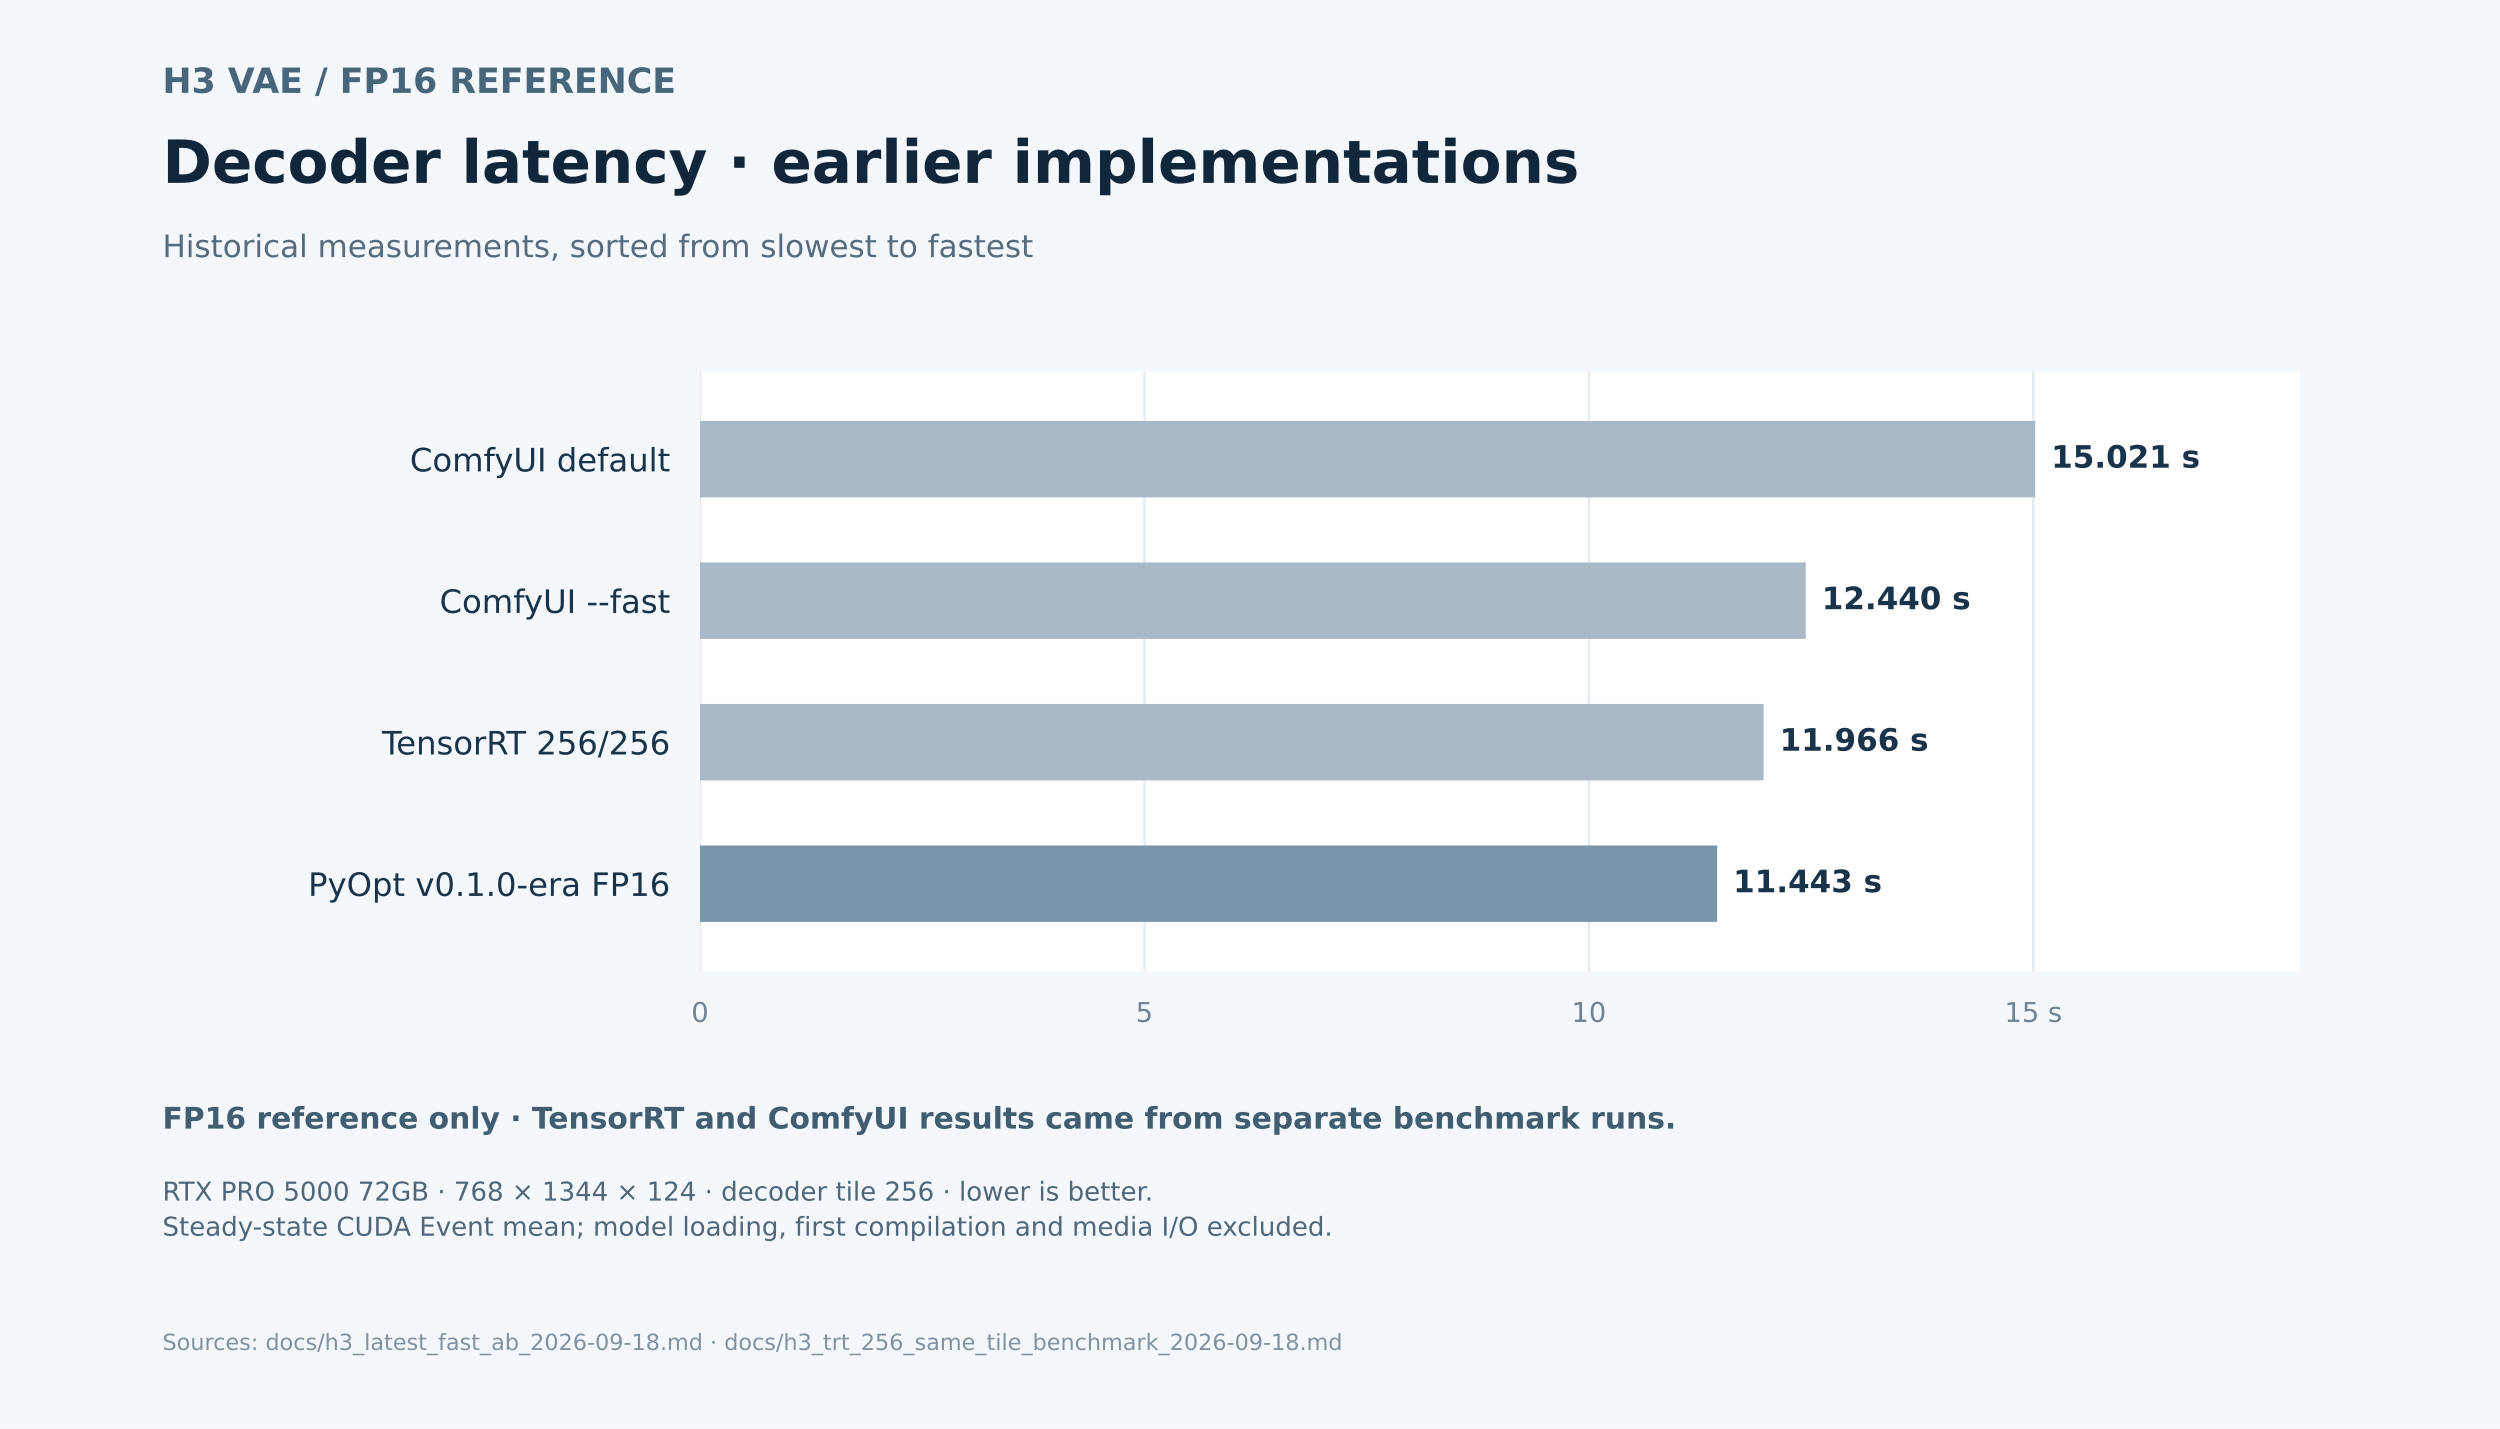
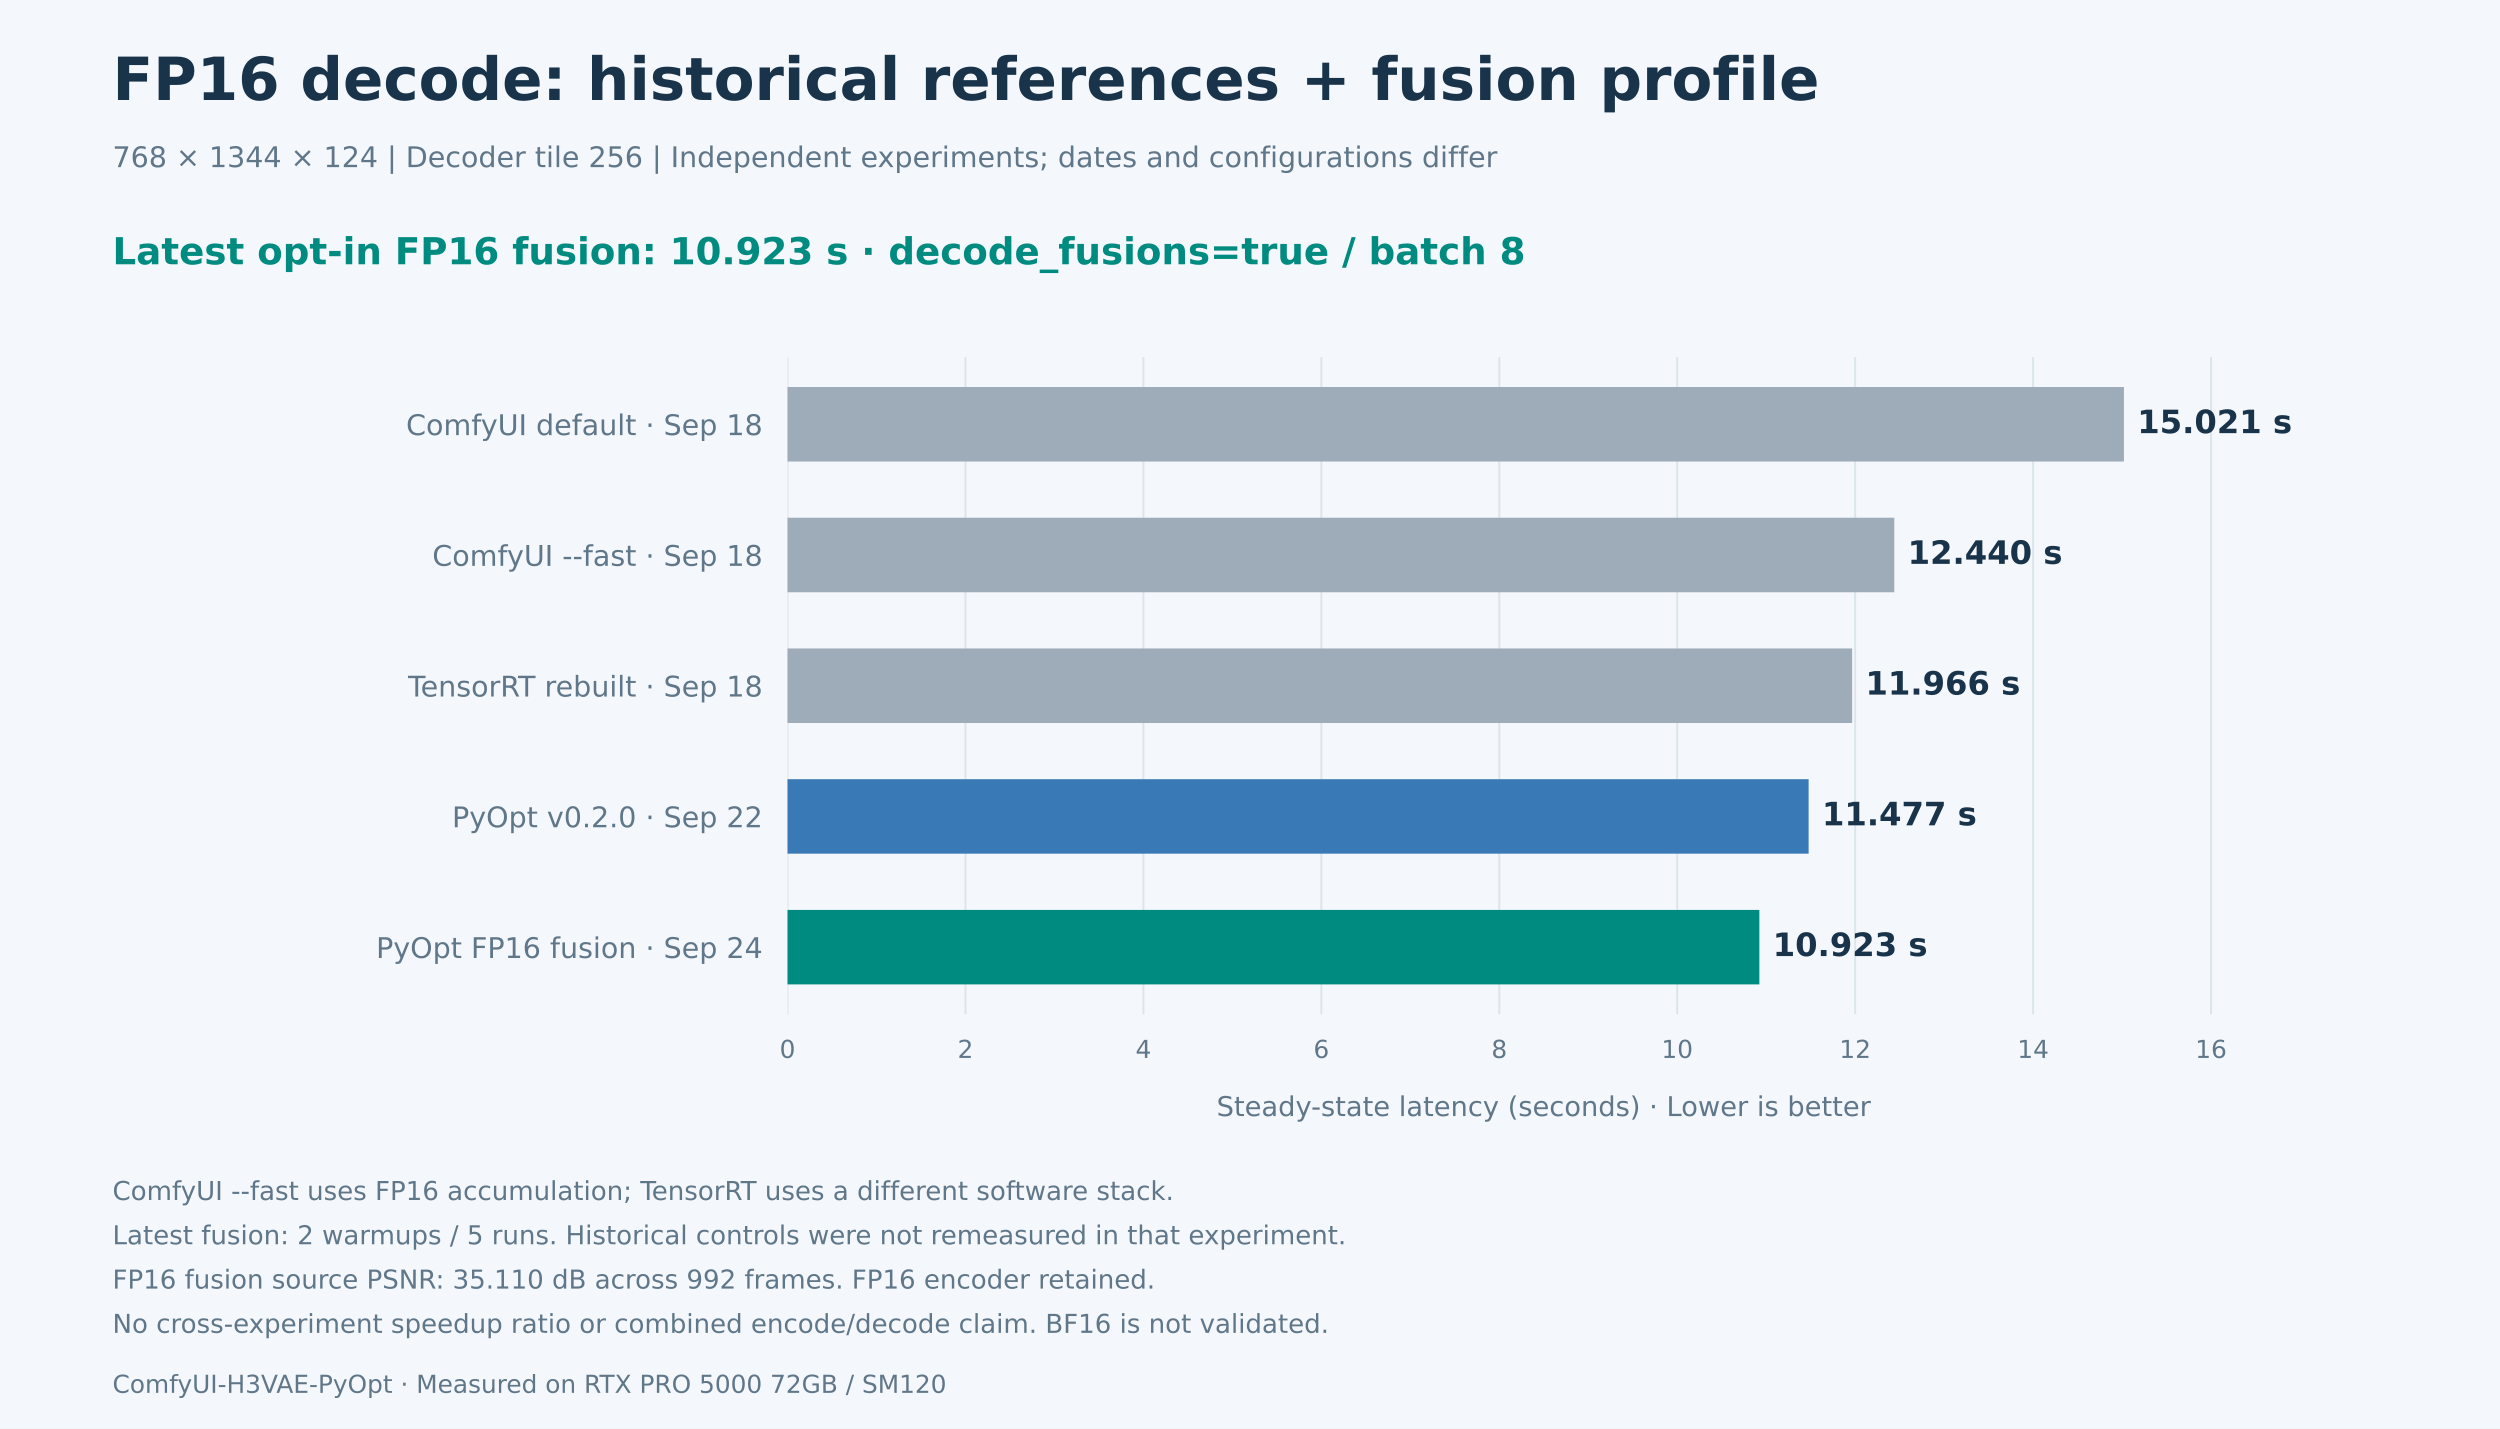
- <svg xmlns="http://www.w3.org/2000/svg" width="1008pt" height="576pt" viewBox="0 0 1008 576" version="1.1">
+ <svg xmlns="http://www.w3.org/2000/svg" role="img" aria-labelledby="chart-title chart-description" width="1008pt" height="576pt" viewBox="0 0 1008 576" version="1.1">
  <defs>
    <style type="text/css">*{stroke-linejoin: round; stroke-linecap: butt}</style>
  </defs>
  <g id="figure_1">
    <g id="patch_1">
-       <path d="M 0 576  L 1008 576  L 1008 0  L 0 0  z " style="fill: #f4f7fb" />
+       <path d="M 0 576 L 1008 576 L 1008 0 L 0 0 z " style="fill: #f4f7fb" />
    </g>
    <g id="axes_1">
      <g id="patch_2">
-         <path d="M 282.24 391.68  L 927.36 391.68  L 927.36 149.76  L 282.24 149.76  z " style="fill: #ffffff" />
+         <path d="M 317.52 408.96 L 927.36 408.96 L 927.36 144 L 317.52 144 z " style="fill: #f4f7fb" />
      </g>
      <g id="matplotlib.axis_1">
        <g id="xtick_1">
          <g id="line2d_1">
-             <path d="M 282.24 391.68  L 282.24 149.76  " clip-path="url(#pfc99c0fbfd)" style="fill: none; stroke: #e4ecf2; stroke-linecap: square" />
+             <path d="M 317.52 408.96 L 317.52 144 " clip-path="url(#p190c376cc0)" style="fill: none; stroke: #dce5ec; stroke-width: 0.8; stroke-linecap: square" />
          </g>
          <g id="line2d_2" />
          <g id="text_1">
-             <text style="font-size: 11px; font-family: 'DejaVu Sans'; text-anchor: middle; fill: #708394" x="282.24" y="412.038" transform="rotate(-0 282.24 412.0383)">0</text>
+             <text style="fill: #607789; font: 10px 'DejaVu Sans'; text-anchor: middle" x="317.52" y="426.558" transform="rotate(-0 317.52 426.5584)">0</text>
          </g>
        </g>
        <g id="xtick_2">
          <g id="line2d_3">
-             <path d="M 461.44 391.68  L 461.44 149.76  " clip-path="url(#pfc99c0fbfd)" style="fill: none; stroke: #e4ecf2; stroke-linecap: square" />
+             <path d="M 389.266 408.96 L 389.266 144 " clip-path="url(#p190c376cc0)" style="fill: none; stroke: #dce5ec; stroke-width: 0.8; stroke-linecap: square" />
          </g>
          <g id="line2d_4" />
          <g id="text_2">
-             <text style="font-size: 11px; font-family: 'DejaVu Sans'; text-anchor: middle; fill: #708394" x="461.44" y="412.038" transform="rotate(-0 461.44 412.0383)">5</text>
+             <text style="fill: #607789; font: 10px 'DejaVu Sans'; text-anchor: middle" x="389.266" y="426.558" transform="rotate(-0 389.2659 426.5584)">2</text>
          </g>
        </g>
        <g id="xtick_3">
          <g id="line2d_5">
-             <path d="M 640.64 391.68  L 640.64 149.76  " clip-path="url(#pfc99c0fbfd)" style="fill: none; stroke: #e4ecf2; stroke-linecap: square" />
+             <path d="M 461.012 408.96 L 461.012 144 " clip-path="url(#p190c376cc0)" style="fill: none; stroke: #dce5ec; stroke-width: 0.8; stroke-linecap: square" />
          </g>
          <g id="line2d_6" />
          <g id="text_3">
-             <text style="font-size: 11px; font-family: 'DejaVu Sans'; text-anchor: middle; fill: #708394" x="640.64" y="412.038" transform="rotate(-0 640.64 412.0383)">10</text>
+             <text style="fill: #607789; font: 10px 'DejaVu Sans'; text-anchor: middle" x="461.012" y="426.558" transform="rotate(-0 461.0118 426.5584)">4</text>
          </g>
        </g>
        <g id="xtick_4">
          <g id="line2d_7">
-             <path d="M 819.84 391.68  L 819.84 149.76  " clip-path="url(#pfc99c0fbfd)" style="fill: none; stroke: #e4ecf2; stroke-linecap: square" />
+             <path d="M 532.758 408.96 L 532.758 144 " clip-path="url(#p190c376cc0)" style="fill: none; stroke: #dce5ec; stroke-width: 0.8; stroke-linecap: square" />
          </g>
          <g id="line2d_8" />
          <g id="text_4">
-             <text style="font-size: 11px; font-family: 'DejaVu Sans'; text-anchor: middle; fill: #708394" x="819.84" y="412.038" transform="rotate(-0 819.84 412.0383)">15 s</text>
+             <text style="fill: #607789; font: 10px 'DejaVu Sans'; text-anchor: middle" x="532.758" y="426.558" transform="rotate(-0 532.7576 426.5584)">6</text>
          </g>
+         </g>
+         <g id="xtick_5">
+           <g id="line2d_9">
+             <path d="M 604.504 408.96 L 604.504 144 " clip-path="url(#p190c376cc0)" style="fill: none; stroke: #dce5ec; stroke-width: 0.8; stroke-linecap: square" />
+           </g>
+           <g id="line2d_10" />
+           <g id="text_5">
+             <text style="fill: #607789; font: 10px 'DejaVu Sans'; text-anchor: middle" x="604.504" y="426.558" transform="rotate(-0 604.5035 426.5584)">8</text>
+           </g>
+         </g>
+         <g id="xtick_6">
+           <g id="line2d_11">
+             <path d="M 676.249 408.96 L 676.249 144 " clip-path="url(#p190c376cc0)" style="fill: none; stroke: #dce5ec; stroke-width: 0.8; stroke-linecap: square" />
+           </g>
+           <g id="line2d_12" />
+           <g id="text_6">
+             <text style="fill: #607789; font: 10px 'DejaVu Sans'; text-anchor: middle" x="676.249" y="426.558" transform="rotate(-0 676.2494 426.5584)">10</text>
+           </g>
+         </g>
+         <g id="xtick_7">
+           <g id="line2d_13">
+             <path d="M 747.995 408.96 L 747.995 144 " clip-path="url(#p190c376cc0)" style="fill: none; stroke: #dce5ec; stroke-width: 0.8; stroke-linecap: square" />
+           </g>
+           <g id="line2d_14" />
+           <g id="text_7">
+             <text style="fill: #607789; font: 10px 'DejaVu Sans'; text-anchor: middle" x="747.995" y="426.558" transform="rotate(-0 747.9953 426.5584)">12</text>
+           </g>
+         </g>
+         <g id="xtick_8">
+           <g id="line2d_15">
+             <path d="M 819.741 408.96 L 819.741 144 " clip-path="url(#p190c376cc0)" style="fill: none; stroke: #dce5ec; stroke-width: 0.8; stroke-linecap: square" />
+           </g>
+           <g id="line2d_16" />
+           <g id="text_8">
+             <text style="fill: #607789; font: 10px 'DejaVu Sans'; text-anchor: middle" x="819.741" y="426.558" transform="rotate(-0 819.7412 426.5584)">14</text>
+           </g>
+         </g>
+         <g id="xtick_9">
+           <g id="line2d_17">
+             <path d="M 891.487 408.96 L 891.487 144 " clip-path="url(#p190c376cc0)" style="fill: none; stroke: #dce5ec; stroke-width: 0.8; stroke-linecap: square" />
+           </g>
+           <g id="line2d_18" />
+           <g id="text_9">
+             <text style="fill: #607789; font: 10px 'DejaVu Sans'; text-anchor: middle" x="891.487" y="426.558" transform="rotate(-0 891.4871 426.5584)">16</text>
+           </g>
+         </g>
+         <g id="text_10">
+           <text style="fill: #607789; font: 11px 'DejaVu Sans'; text-anchor: middle" x="622.44" y="449.996" transform="rotate(-0 622.44 449.9964)">Steady-state latency (seconds)  ·  Lower is better</text>
        </g>
      </g>
      <g id="matplotlib.axis_2">
        <g id="ytick_1">
-           <g id="line2d_9" />
-           <g id="text_5">
-             <text style="font-size: 13px; font-family: 'DejaVu Sans'; text-anchor: end; fill: #19344a" x="270.24" y="190.074" transform="rotate(-0 270.24 190.0741)">ComfyUI default</text>
+           <g id="line2d_19" />
+           <g id="text_11">
+             <text style="fill: #607789; font: 11.5px 'DejaVu Sans'; text-anchor: end" x="307.52" y="175.434" transform="rotate(-0 307.52 175.4343)">ComfyUI default · Sep 18</text>
          </g>
        </g>
        <g id="ytick_2">
-           <g id="line2d_10" />
-           <g id="text_6">
-             <text style="font-size: 13px; font-family: 'DejaVu Sans'; text-anchor: end; fill: #19344a" x="270.24" y="247.131" transform="rotate(-0 270.24 247.1307)">ComfyUI --fast</text>
+           <g id="line2d_20" />
+           <g id="text_12">
+             <text style="fill: #607789; font: 11.5px 'DejaVu Sans'; text-anchor: end" x="307.52" y="228.142" transform="rotate(-0 307.52 228.1417)">ComfyUI --fast · Sep 18</text>
          </g>
        </g>
        <g id="ytick_3">
-           <g id="line2d_11" />
-           <g id="text_7">
-             <text style="font-size: 13px; font-family: 'DejaVu Sans'; text-anchor: end; fill: #19344a" x="270.24" y="304.187" transform="rotate(-0 270.24 304.1873)">TensorRT 256/256</text>
+           <g id="line2d_21" />
+           <g id="text_13">
+             <text style="fill: #607789; font: 11.5px 'DejaVu Sans'; text-anchor: end" x="307.52" y="280.849" transform="rotate(-0 307.52 280.8491)">TensorRT rebuilt · Sep 18</text>
          </g>
        </g>
        <g id="ytick_4">
-           <g id="line2d_12" />
-           <g id="text_8">
-             <text style="font-size: 13px; font-family: 'DejaVu Sans'; text-anchor: end; fill: #19344a" x="270.24" y="361.244" transform="rotate(-0 270.24 361.2439)">PyOpt v0.1.0-era FP16</text>
+           <g id="line2d_22" />
+           <g id="text_14">
+             <text style="fill: #607789; font: 11.5px 'DejaVu Sans'; text-anchor: end" x="307.52" y="333.556" transform="rotate(-0 307.52 333.5565)">PyOpt v0.2.0 · Sep 22</text>
+           </g>
+         </g>
+         <g id="ytick_5">
+           <g id="line2d_23" />
+           <g id="text_15">
+             <text style="fill: #607789; font: 11.5px 'DejaVu Sans'; text-anchor: end" x="307.52" y="386.264" transform="rotate(-0 307.52 386.2639)">PyOpt FP16 fusion · Sep 24</text>
          </g>
        </g>
      </g>
      <g id="patch_3">
-         <path d="M 282.24 169.73  L 820.593 169.73  L 820.593 200.54  L 282.24 200.54  z " clip-path="url(#pfc99c0fbfd)" style="fill: #a9b8c7" />
+         <path d="M 317.52 156.044 L 856.367 156.044 L 856.367 186.087 L 317.52 186.087 z " clip-path="url(#p190c376cc0)" style="fill: #9eabb8" />
      </g>
      <g id="patch_4">
-         <path d="M 282.24 226.786  L 728.09 226.786  L 728.09 257.597  L 282.24 257.597  z " clip-path="url(#pfc99c0fbfd)" style="fill: #a9b8c7" />
+         <path d="M 317.52 208.751 L 763.779 208.751 L 763.779 238.794 L 317.52 238.794 z " clip-path="url(#p190c376cc0)" style="fill: #9eabb8" />
      </g>
      <g id="patch_5">
-         <path d="M 282.24 283.843  L 711.101 283.843  L 711.101 314.654  L 282.24 314.654  z " clip-path="url(#pfc99c0fbfd)" style="fill: #a9b8c7" />
+         <path d="M 317.52 261.458 L 746.776 261.458 L 746.776 291.502 L 317.52 291.502 z " clip-path="url(#p190c376cc0)" style="fill: #9eabb8" />
      </g>
      <g id="patch_6">
-         <path d="M 282.24 340.9  L 692.357 340.9  L 692.357 371.71  L 282.24 371.71  z " clip-path="url(#pfc99c0fbfd)" style="fill: #7895ab" />
+         <path d="M 317.52 314.166 L 729.234 314.166 L 729.234 344.209 L 317.52 344.209 z " clip-path="url(#p190c376cc0)" style="fill: #3979b5" />
      </g>
-       <g id="text_9">
-         <text style="font-weight: 700; font-size: 12.5px; font-family: 'DejaVu Sans'; text-anchor: start; fill: #19344a" x="827.044" y="188.584" transform="rotate(-0 827.0438 188.5843)">15.021 s</text>
+       <g id="patch_7">
+         <path d="M 317.52 366.873 L 709.374 366.873 L 709.374 396.916 L 317.52 396.916 z " clip-path="url(#p190c376cc0)" style="fill: #008b80" />
      </g>
-       <g id="text_10">
-         <text style="font-weight: 700; font-size: 12.5px; font-family: 'DejaVu Sans'; text-anchor: start; fill: #19344a" x="734.541" y="245.641" transform="rotate(-0 734.5408 245.6409)">12.440 s</text>
+       <g id="text_16">
+         <text style="fill: #19344a; font: 700 13px 'DejaVu Sans'; text-anchor: start" x="861.748" y="174.652" transform="rotate(-0 861.7484 174.6524)">15.021 s</text>
      </g>
-       <g id="text_11">
-         <text style="font-weight: 700; font-size: 12.5px; font-family: 'DejaVu Sans'; text-anchor: start; fill: #19344a" x="717.553" y="302.698" transform="rotate(-0 717.5526 302.6975)">11.966 s</text>
+       <g id="text_17">
+         <text style="fill: #19344a; font: 700 13px 'DejaVu Sans'; text-anchor: start" x="769.16" y="227.36" transform="rotate(-0 769.1603 227.3598)">12.440 s</text>
      </g>
-       <g id="text_12">
-         <text style="font-weight: 700; font-size: 12.5px; font-family: 'DejaVu Sans'; text-anchor: start; fill: #19344a" x="698.808" y="359.754" transform="rotate(-0 698.8083 359.7541)">11.443 s</text>
+       <g id="text_18">
+         <text style="fill: #19344a; font: 700 13px 'DejaVu Sans'; text-anchor: start" x="752.157" y="280.067" transform="rotate(-0 752.1566 280.0672)">11.966 s</text>
+       </g>
+       <g id="text_19">
+         <text style="fill: #19344a; font: 700 13px 'DejaVu Sans'; text-anchor: start" x="734.615" y="332.775" transform="rotate(-0 734.6147 332.7746)">11.477 s</text>
+       </g>
+       <g id="text_20">
+         <text style="fill: #19344a; font: 700 13px 'DejaVu Sans'; text-anchor: start" x="714.755" y="385.482" transform="rotate(-0 714.7547 385.4819)">10.923 s</text>
      </g>
    </g>
-     <g id="text_13">
-       <text style="font-weight: 700; font-size: 14px; font-family: 'DejaVu Sans'; text-anchor: start; fill: #47667b" x="65.52" y="37.44" transform="rotate(-0 65.52 37.44)">H3 VAE  /  FP16 REFERENCE</text>
+     <g id="text_21">
+       <text style="fill: #19344a; font: 700 24px 'DejaVu Sans'; text-anchor: start" x="45.36" y="40.32" transform="rotate(-0 45.36 40.32)">FP16 decode: historical references + fusion profile</text>
    </g>
-     <g id="text_14">
-       <text style="font-weight: 700; font-size: 24px; font-family: 'DejaVu Sans'; text-anchor: start; fill: #10263b" x="65.52" y="73.728" transform="rotate(-0 65.52 73.728)">Decoder latency · earlier implementations</text>
+     <g id="text_22">
+       <text style="fill: #607789; font: 11.5px 'DejaVu Sans'; text-anchor: start" x="45.36" y="67.392" transform="rotate(-0 45.36 67.392)">768 × 1344 × 124  |  Decoder tile 256  |  Independent experiments; dates and configurations differ</text>
    </g>
-     <g id="text_15">
-       <text style="font-size: 12.5px; font-family: 'DejaVu Sans'; text-anchor: start; fill: #566b7d" x="65.52" y="103.68" transform="rotate(-0 65.52 103.68)">Historical measurements, sorted from slowest to fastest</text>
+     <g id="text_23">
+       <text style="fill: #008b80; font: 700 15px 'DejaVu Sans'; text-anchor: start" x="45.36" y="106.56" transform="rotate(-0 45.36 106.56)">Latest opt-in FP16 fusion: 10.923 s  ·  decode_fusions=true / batch 8</text>
    </g>
-     <g id="text_16">
-       <text style="font-weight: 700; font-size: 12px; font-family: 'DejaVu Sans'; text-anchor: start; fill: #405d71" x="65.52" y="455.04" transform="rotate(-0 65.52 455.04)">FP16 reference only · TensorRT and ComfyUI results came from separate benchmark runs.</text>
+     <g id="text_24">
+       <text style="fill: #607789; font: 10.5px 'DejaVu Sans'; text-anchor: start" x="45.36" y="483.84" transform="rotate(-0 45.36 483.84)">ComfyUI --fast uses FP16 accumulation; TensorRT uses a different software stack.</text>
    </g>
-     <g id="text_17">
-       <text style="font-size: 10.5px; font-family: 'DejaVu Sans'; fill: #50677a" transform="translate(65.52 484.0888)">RTX PRO 5000 72GB · 768 × 1344 × 124 · decoder tile 256 · lower is better.</text>
-       <text style="font-size: 10.5px; font-family: 'DejaVu Sans'; fill: #50677a" transform="translate(65.52 498.24)">Steady-state CUDA Event mean; model loading, first compilation and media I/O excluded.</text>
+     <g id="text_25">
+       <text style="fill: #607789; font: 10.5px 'DejaVu Sans'; text-anchor: start" x="45.36" y="501.696" transform="rotate(-0 45.36 501.696)">Latest fusion: 2 warmups / 5 runs. Historical controls were not remeasured in that experiment.</text>
    </g>
-     <g id="text_18">
-       <text style="font-size: 9px; font-family: 'DejaVu Sans'; text-anchor: start; fill: #8191a0" x="65.52" y="544.32" transform="rotate(-0 65.52 544.32)">Sources: docs/h3_latest_fast_ab_2026-09-18.md · docs/h3_trt_256_same_tile_benchmark_2026-09-18.md</text>
+     <g id="text_26">
+       <text style="fill: #607789; font: 10.5px 'DejaVu Sans'; text-anchor: start" x="45.36" y="519.552" transform="rotate(-0 45.36 519.552)">FP16 fusion source PSNR: 35.110 dB across 992 frames. FP16 encoder retained.</text>
+     </g>
+     <g id="text_27">
+       <text style="fill: #607789; font: 10.5px 'DejaVu Sans'; text-anchor: start" x="45.36" y="537.408" transform="rotate(-0 45.36 537.408)">No cross-experiment speedup ratio or combined encode/decode claim. BF16 is not validated.</text>
+     </g>
+     <g id="text_28">
+       <text style="fill: #607789; font: 10px 'DejaVu Sans'; text-anchor: start" x="45.36" y="561.6" transform="rotate(-0 45.36 561.6)">ComfyUI-H3VAE-PyOpt  ·  Measured on RTX PRO 5000 72GB / SM120</text>
    </g>
  </g>
  <defs>
-     <clipPath id="pfc99c0fbfd">
-       <rect x="282.24" y="149.76" width="645.12" height="241.92" />
+     <clipPath id="p190c376cc0">
+       <rect x="317.52" y="144" width="609.84" height="264.96" />
    </clipPath>
  </defs>
</svg>
